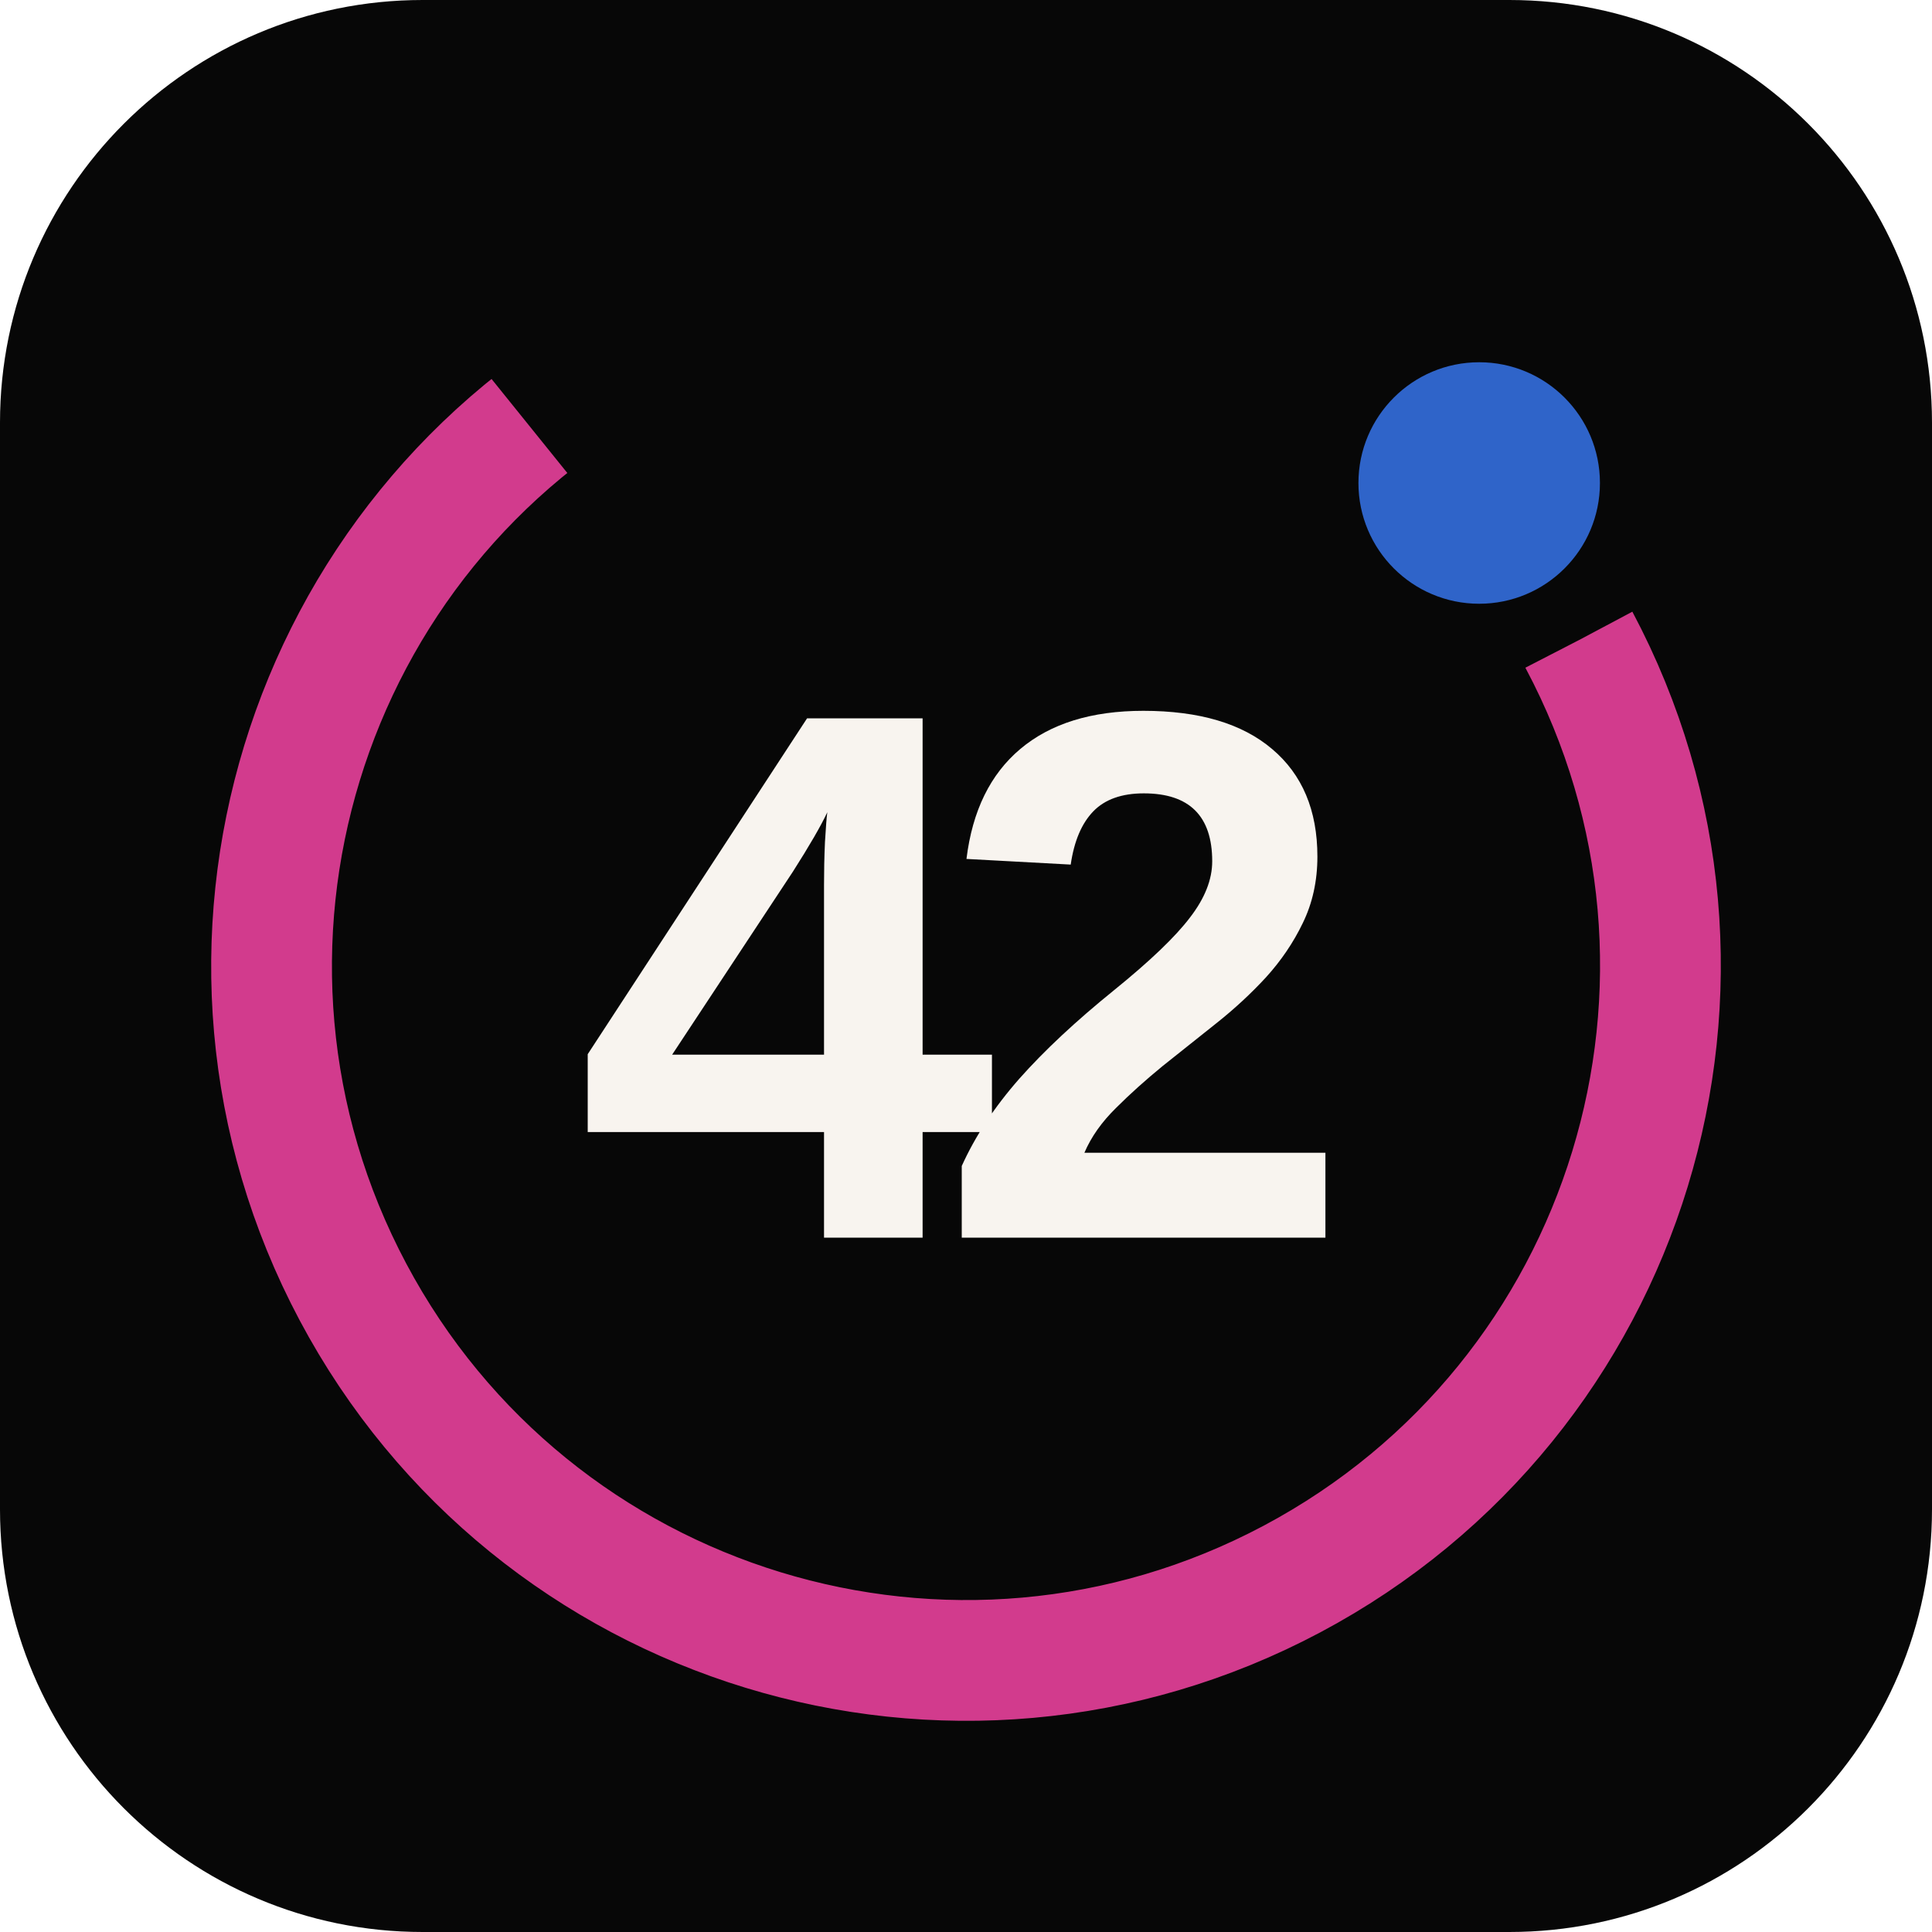
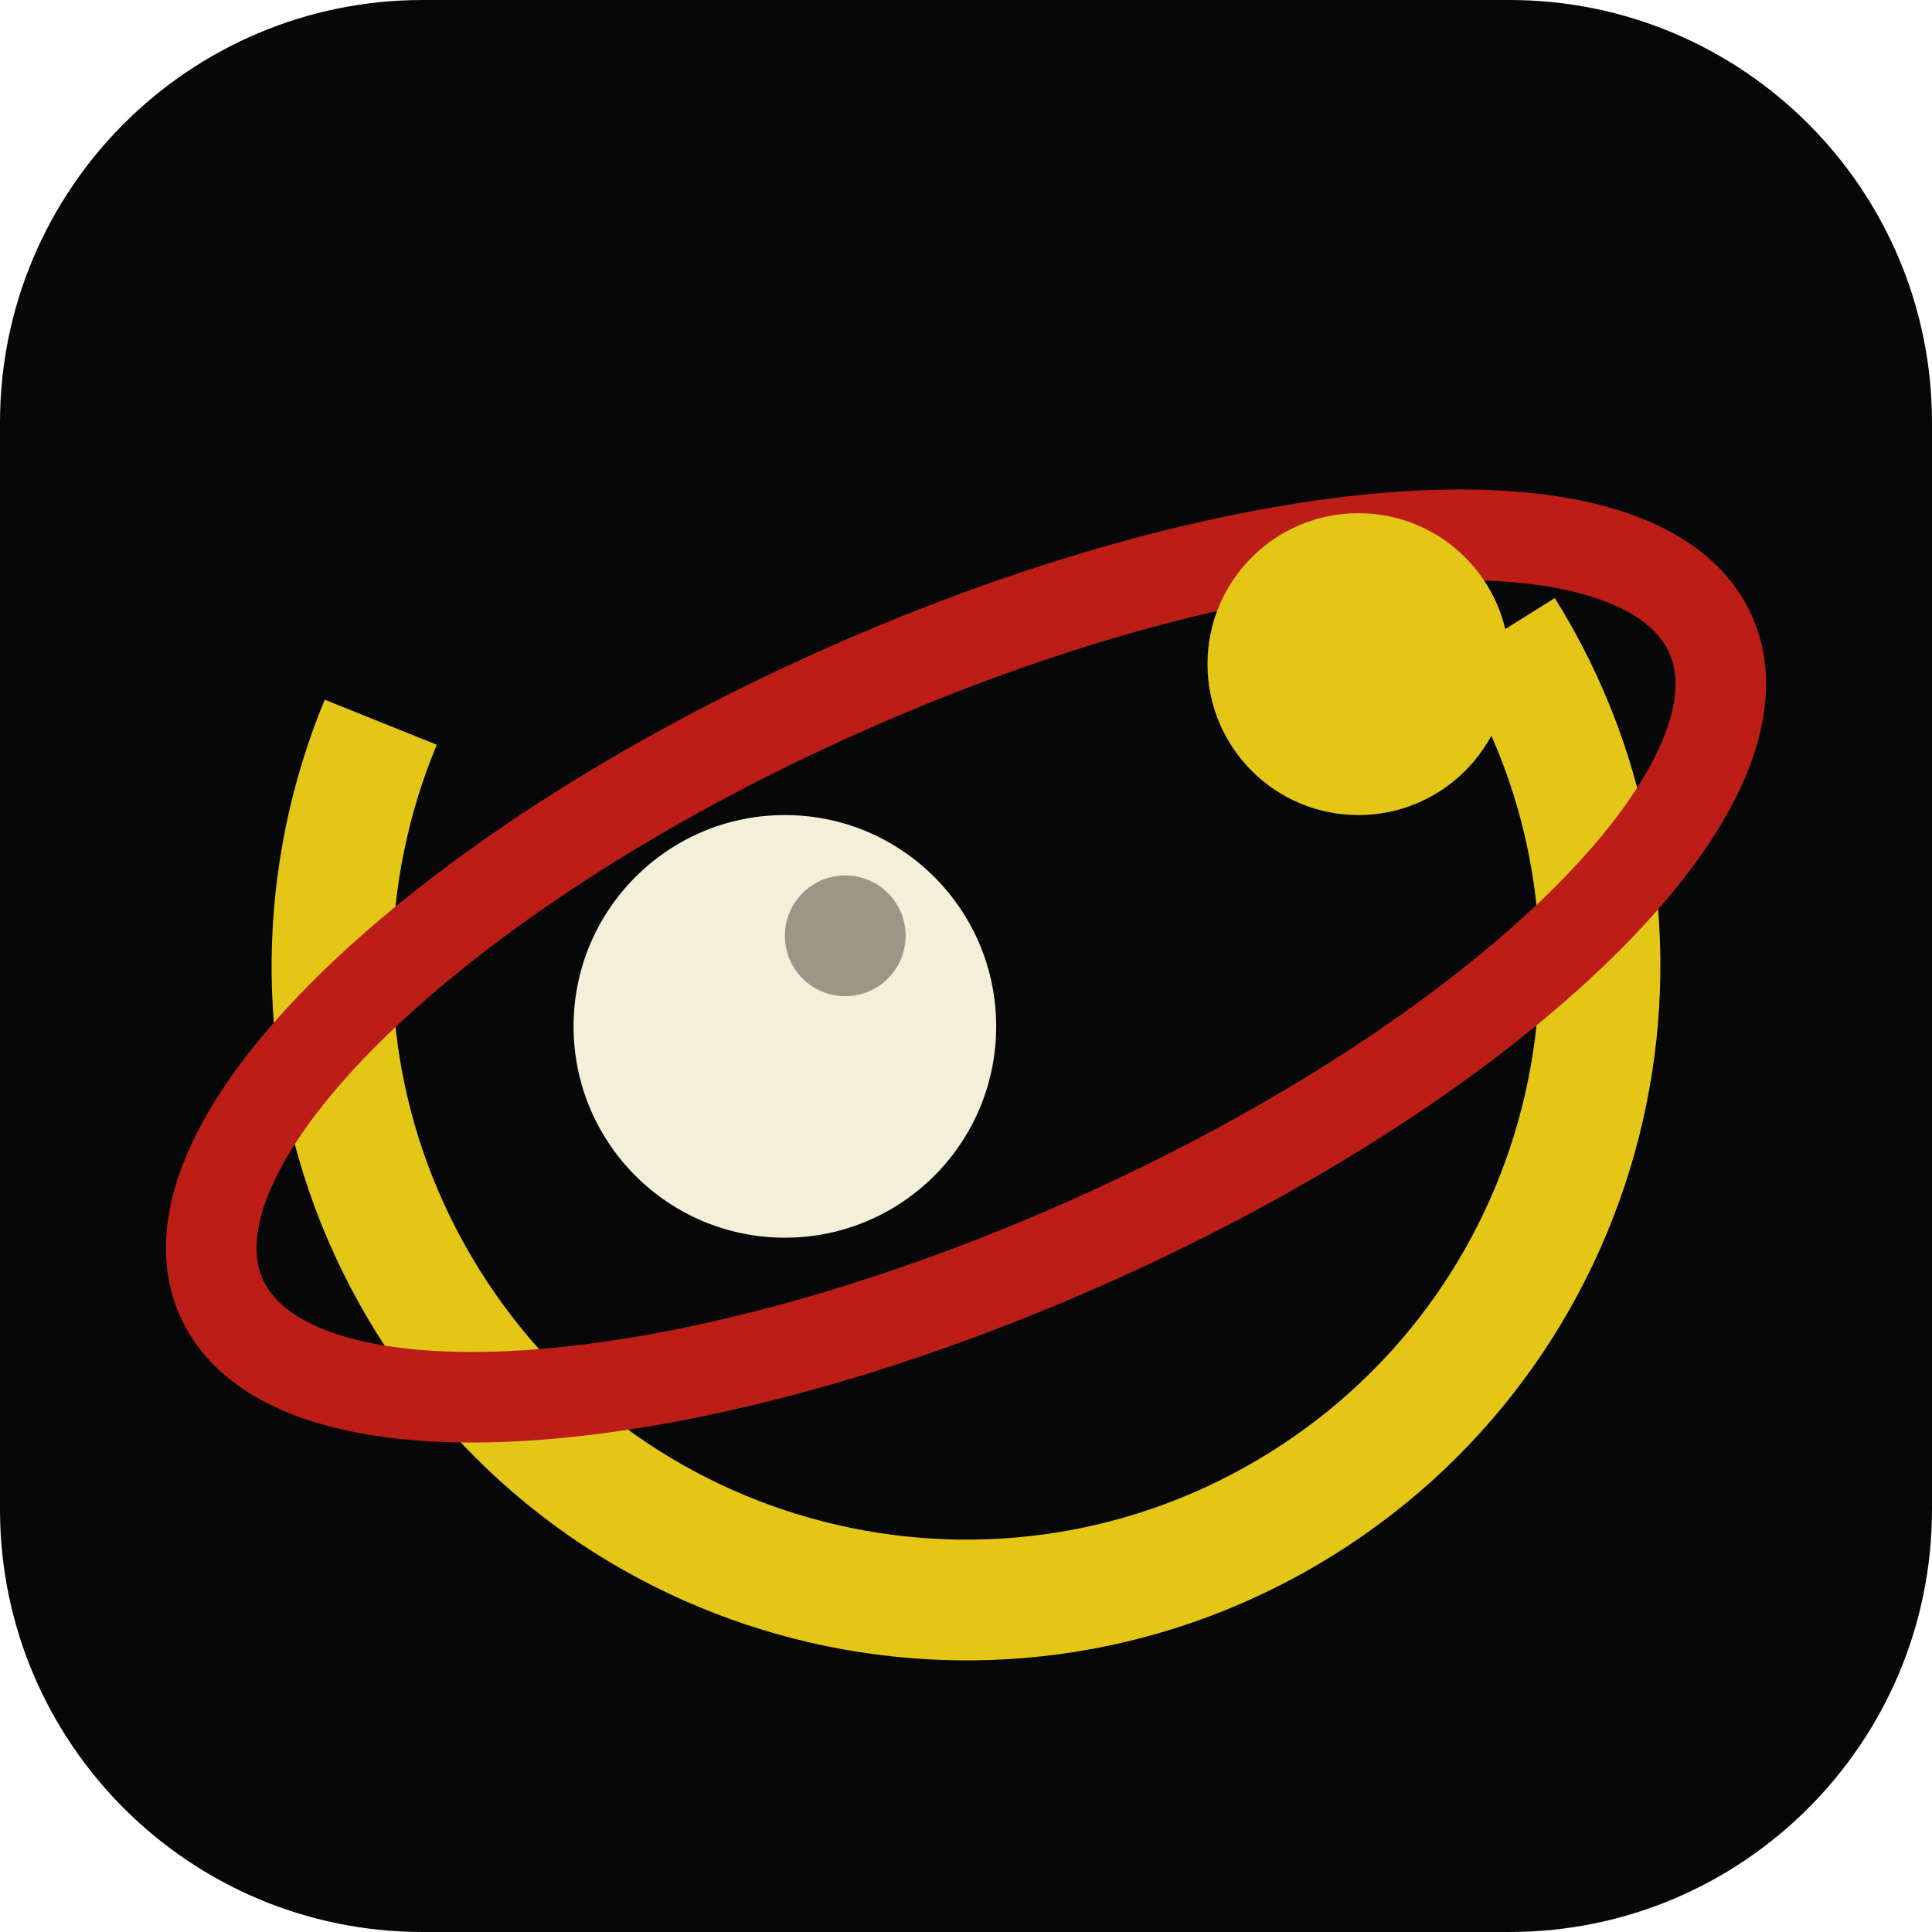
<svg xmlns="http://www.w3.org/2000/svg" viewBox="0 0 64 64">
  <rect width="64" height="64" rx="14" fill="#070707" />
-   <circle cx="32" cy="32" r="23" fill="none" stroke="#d23b8d" stroke-width="4" stroke-dasharray="104 41" transform="rotate(-28 32 32)" />
-   <circle cx="49" cy="16" r="4" fill="#2f64c9" />
-   <text x="32" y="41" fill="#f8f4ef" font-family="Arial Black, Arial, sans-serif" font-size="25" font-weight="900" letter-spacing="-2" text-anchor="middle">42</text>
+   <circle cx="32" cy="32" r="21" fill="none" stroke="#e4c617" stroke-width="4" stroke-dasharray="86 46" transform="rotate(-32 32 32)" />
+   <ellipse cx="32" cy="32" rx="27" ry="10" fill="none" stroke="#bd1d17" stroke-width="3" transform="rotate(-24 32 32)" />
+   <circle cx="45" cy="22" r="5" fill="#e4c617" />
+   <circle cx="26" cy="34" r="7" fill="#f4efd8" />
+   <circle cx="28" cy="31" r="2" fill="#070707" opacity=".38" />
</svg>
